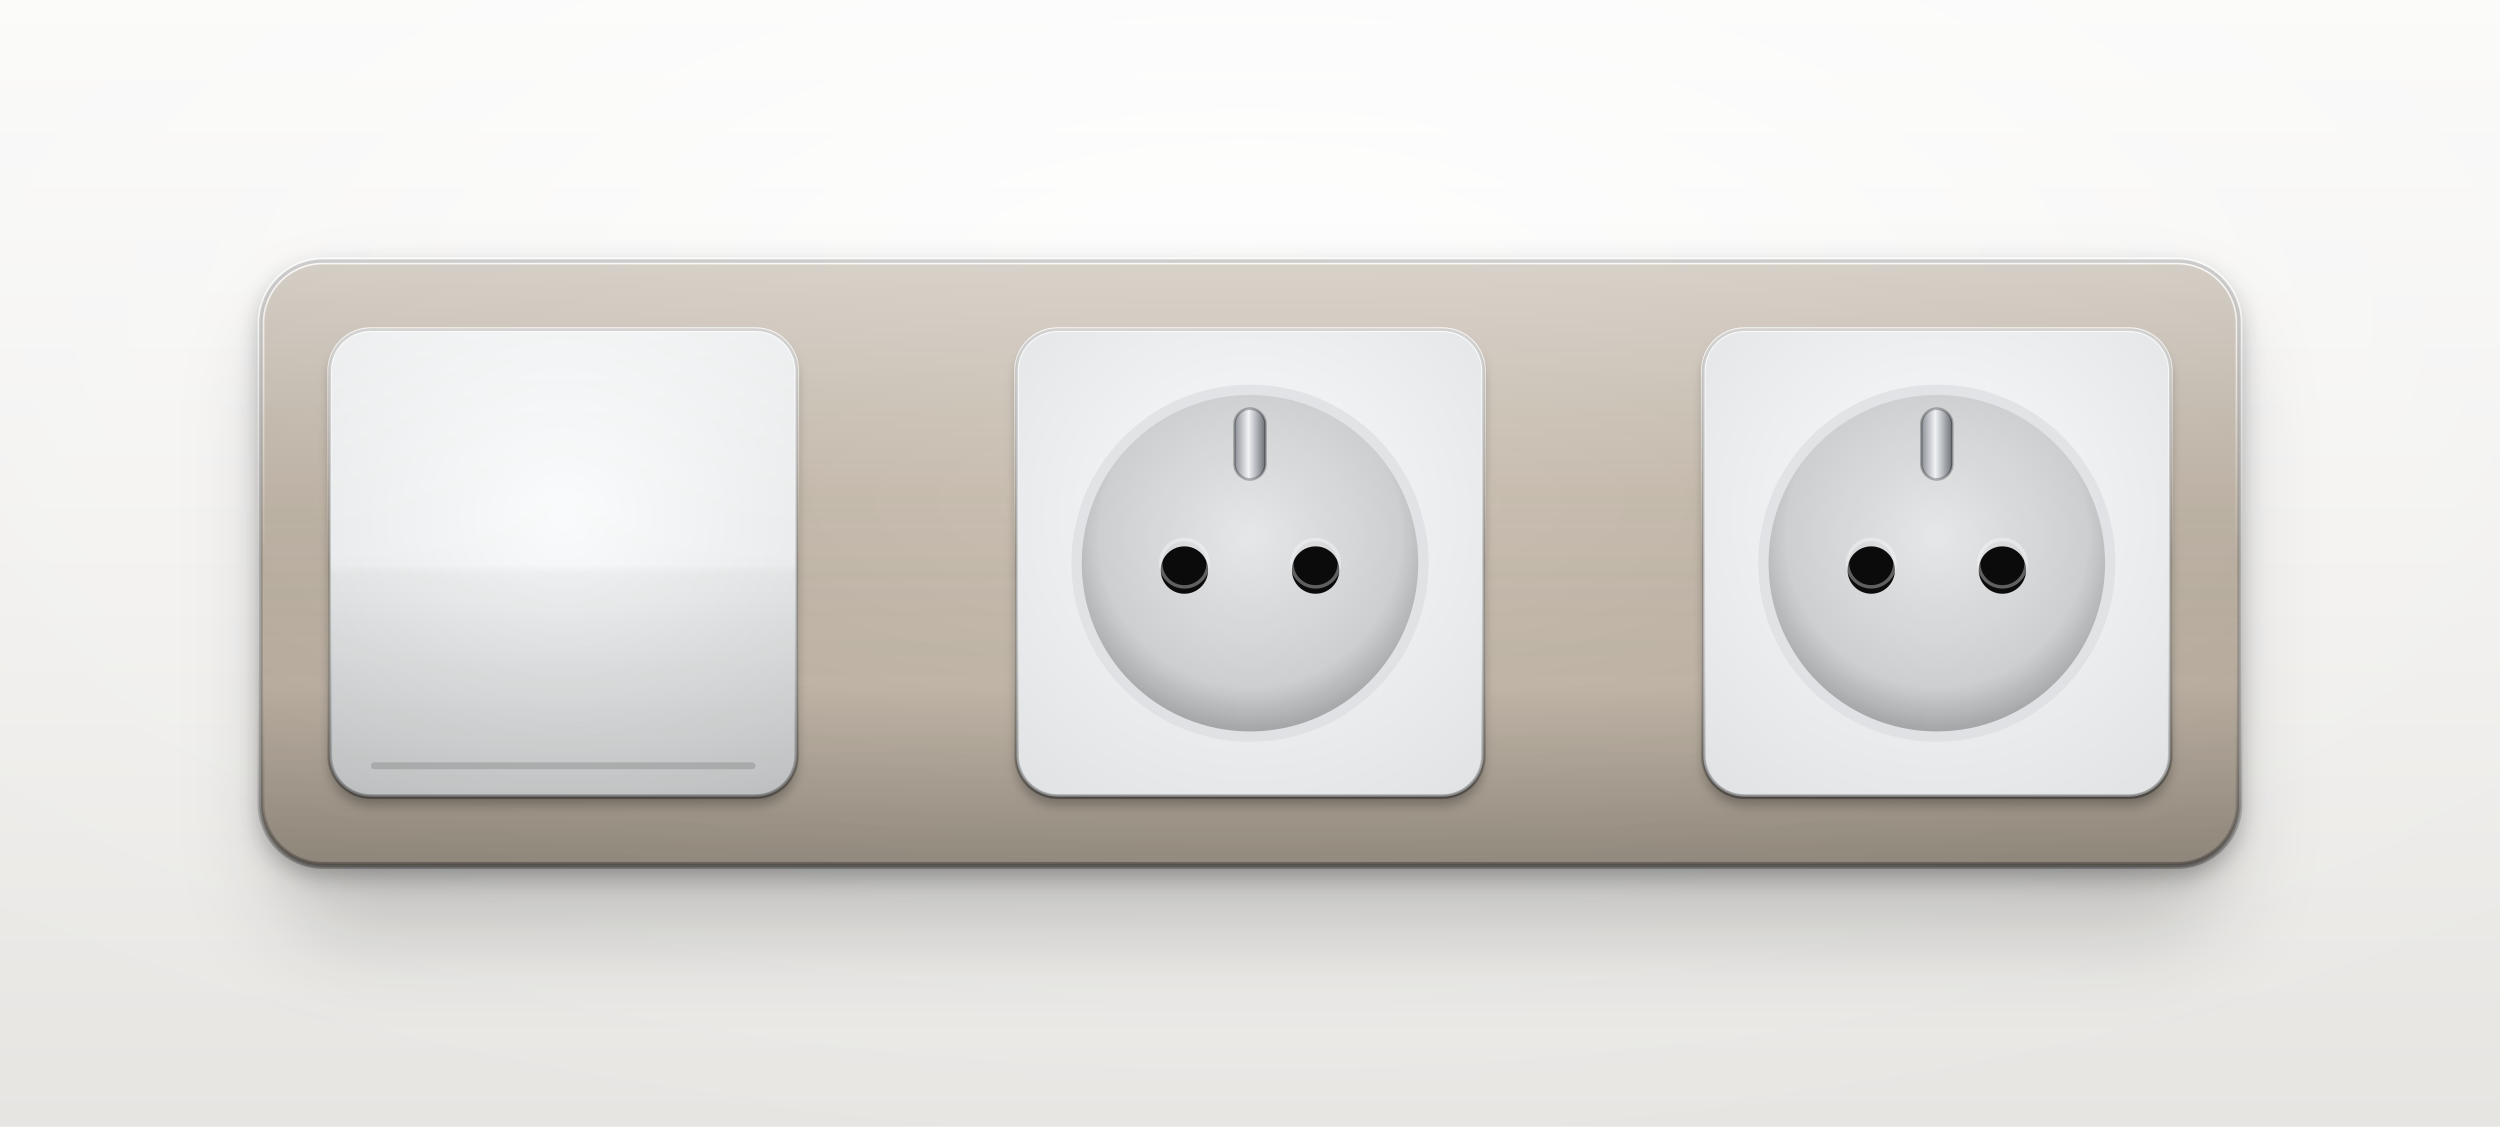
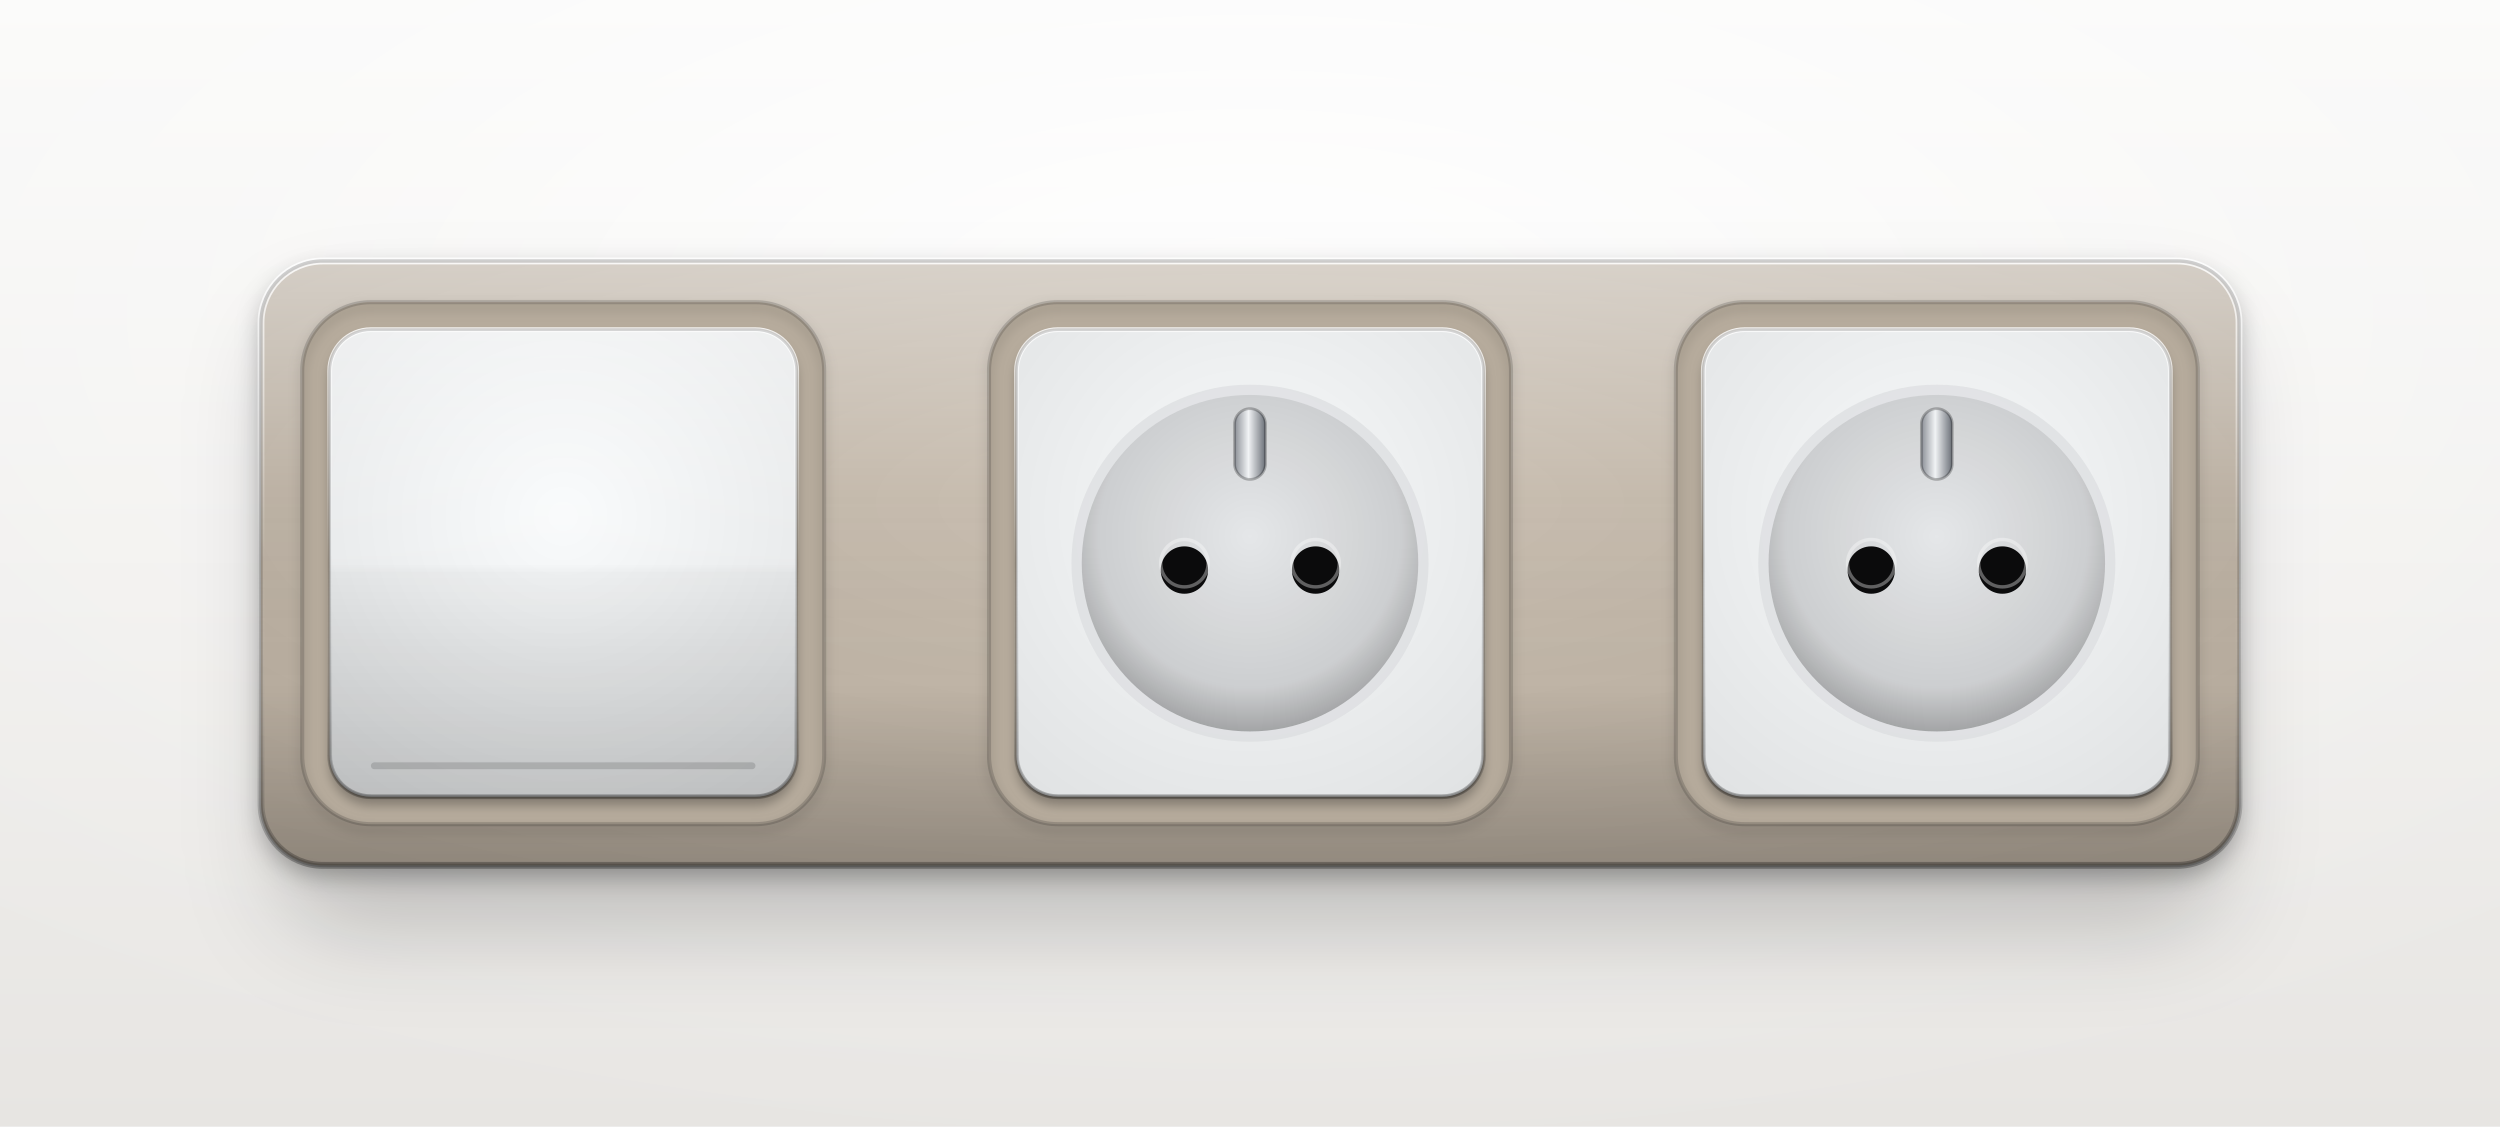
- <svg xmlns="http://www.w3.org/2000/svg" viewBox="0 0 728 328" width="728" height="328" role="img" aria-label="Zoni – Greige / bílá (244/144)" data-series="ABB|Zoni" data-color="abb-zoni-244-144" data-part="set">
+ <svg xmlns="http://www.w3.org/2000/svg" data-color="abb-zoni-244-144" data-part="set" viewBox="0 0 728 328" width="728" height="328" role="img" aria-label="Zoni – Greige / bílá (244/144)" data-shape="thin" data-material="matte" data-series="ABB|Zoni">
  <defs>
    <linearGradient id="bg" x1="0" y1="0" x2="0" y2="1">
      <stop offset="0" stop-color="#fafaf9" />
      <stop offset="1" stop-color="#e7e5e2" />
    </linearGradient>
    <radialGradient id="spot" cx="0.5" cy="0.28" r="0.75">
      <stop offset="0" stop-color="#ffffff" stop-opacity="0.95" />
      <stop offset="0.55" stop-color="#ffffff" stop-opacity="0.25" />
      <stop offset="1" stop-color="#ffffff" stop-opacity="0" />
    </radialGradient>
    <filter id="soft" x="-30%" y="-30%" width="160%" height="170%">
      <feGaussianBlur stdDeviation="14" />
    </filter>
    <filter id="contact" x="-20%" y="-20%" width="140%" height="150%">
      <feGaussianBlur stdDeviation="3.5" />
    </filter>
    <filter id="lip" x="-10%" y="-10%" width="120%" height="130%">
      <feGaussianBlur stdDeviation="1.6" />
    </filter>
    <linearGradient id="relief" x1="0" y1="0" x2="0" y2="1">
      <stop offset="0" stop-color="#ffffff" stop-opacity="0.42" />
      <stop offset="0.38" stop-color="#ffffff" stop-opacity="0.04" />
      <stop offset="0.7" stop-color="#000000" stop-opacity="0" />
      <stop offset="1" stop-color="#000000" stop-opacity="0.2" />
    </linearGradient>
    <linearGradient id="edge" x1="0" y1="0" x2="0" y2="1">
      <stop offset="0" stop-color="#ffffff" stop-opacity="0.85" />
      <stop offset="0.5" stop-color="#ffffff" stop-opacity="0" />
      <stop offset="1" stop-color="#000000" stop-opacity="0.28" />
    </linearGradient>
    <linearGradient id="rocker" x1="0" y1="0" x2="0" y2="1">
      <stop offset="0" stop-color="#ffffff" stop-opacity="0.34" />
      <stop offset="0.5" stop-color="#ffffff" stop-opacity="0.02" />
      <stop offset="0.52" stop-color="#000000" stop-opacity="0.03" />
      <stop offset="1" stop-color="#000000" stop-opacity="0.16" />
    </linearGradient>
    <linearGradient id="gloss" x1="0" y1="0" x2="1" y2="1">
      <stop offset="0" stop-color="#ffffff" stop-opacity="0.5" />
      <stop offset="0.32" stop-color="#ffffff" stop-opacity="0.08" />
      <stop offset="0.34" stop-color="#ffffff" stop-opacity="0.22" />
      <stop offset="0.5" stop-color="#ffffff" stop-opacity="0.02" />
      <stop offset="1" stop-color="#000000" stop-opacity="0.08" />
    </linearGradient>
    <linearGradient id="glass" x1="0" y1="0" x2="1" y2="1">
      <stop offset="0" stop-color="#ffffff" stop-opacity="0.55" />
-       <stop offset="0.3" stop-color="#ffffff" stop-opacity="0.1" />
-       <stop offset="0.31" stop-color="#ffffff" stop-opacity="0.32" />
-       <stop offset="0.48" stop-color="#ffffff" stop-opacity="0.03" />
-       <stop offset="1" stop-color="#000000" stop-opacity="0.22" />
+       <stop offset="0.24" stop-color="#ffffff" stop-opacity="0.1" />
+       <stop offset="0.25" stop-color="#ffffff" stop-opacity="0.42" />
+       <stop offset="0.31" stop-color="#ffffff" stop-opacity="0.34" />
+       <stop offset="0.32" stop-color="#ffffff" stop-opacity="0.05" />
+       <stop offset="0.6" stop-color="#ffffff" stop-opacity="0.02" />
+       <stop offset="1" stop-color="#000000" stop-opacity="0.24" />
    </linearGradient>
    <linearGradient id="metal" x1="0" y1="0" x2="1" y2="0">
      <stop offset="0" stop-color="#000000" stop-opacity="0.14" />
      <stop offset="0.15" stop-color="#ffffff" stop-opacity="0.32" />
      <stop offset="0.32" stop-color="#000000" stop-opacity="0.14" />
      <stop offset="0.5" stop-color="#ffffff" stop-opacity="0.32" />
      <stop offset="0.68" stop-color="#000000" stop-opacity="0.14" />
      <stop offset="0.85" stop-color="#ffffff" stop-opacity="0.32" />
      <stop offset="1" stop-color="#000000" stop-opacity="0.14" />
    </linearGradient>
    <pattern id="brushed" width="6" height="3" patternUnits="userSpaceOnUse">
      <path d="M0 1.5 H6" stroke="#ffffff" stroke-opacity="0.18" stroke-width="0.6" />
    </pattern>
    <radialGradient id="soft-touch" cx="0.5" cy="0.4" r="0.8">
      <stop offset="0" stop-color="#ffffff" stop-opacity="0.1" />
      <stop offset="1" stop-color="#000000" stop-opacity="0.1" />
    </radialGradient>
+     <filter id="grain" x="0" y="0" width="100%" height="100%">
+       <feTurbulence type="fractalNoise" baseFrequency="0.85" numOctaves="2" seed="7" result="noise" />
+       <feColorMatrix in="noise" type="matrix" values="0 0 0 0 0  0 0 0 0 0  0 0 0 0 0  0 0 0 0.55 -0.12" />
+     </filter>
+     <pattern id="pores" width="18" height="18" patternUnits="userSpaceOnUse">
+       <circle cx="3" cy="4" r="1.1" fill="#000000" fill-opacity="0.22" />
+       <circle cx="12" cy="9" r="0.8" fill="#000000" fill-opacity="0.18" />
+       <circle cx="7" cy="15" r="1.3" fill="#000000" fill-opacity="0.14" />
+       <circle cx="15" cy="2" r="0.6" fill="#ffffff" fill-opacity="0.3" />
+     </pattern>
+     <pattern id="slate" width="220" height="26" patternUnits="userSpaceOnUse">
+       <path d="M0 5 C50 2 120 9 220 4" fill="none" stroke="#ffffff" stroke-opacity="0.12" stroke-width="2.2" />
+       <path d="M0 13 C70 16 140 10 220 14" fill="none" stroke="#000000" stroke-opacity="0.22" stroke-width="3.2" />
+       <path d="M0 21 C60 19 150 24 220 20" fill="none" stroke="#ffffff" stroke-opacity="0.07" stroke-width="1.6" />
+     </pattern>
+     <pattern id="paper" width="14" height="10" patternUnits="userSpaceOnUse">
+       <path d="M0 2 L9 3.5 M3 7 L13 6 M1 9.5 L6 8.6" stroke="#000000" stroke-opacity="0.16" stroke-width="0.7" />
+       <path d="M5 1 L12 2.2" stroke="#ffffff" stroke-opacity="0.14" stroke-width="0.6" />
+     </pattern>
+     <pattern id="wood" width="80" height="22" patternUnits="userSpaceOnUse">
+       <path d="M0 5 C20 1 40 9 80 4 M0 13 C24 10 52 17 80 12 M0 19 C30 17 50 22 80 18" fill="none" stroke="#000000" stroke-opacity="0.24" stroke-width="1.4" />
+       <path d="M0 9 C26 6 46 12 80 8" fill="none" stroke="#ffffff" stroke-opacity="0.12" stroke-width="1" />
+     </pattern>
+     <radialGradient id="porcelain" cx="0.34" cy="0.28" r="0.85">
+       <stop offset="0" stop-color="#ffffff" stop-opacity="0.75" />
+       <stop offset="0.45" stop-color="#ffffff" stop-opacity="0.08" />
+       <stop offset="1" stop-color="#000000" stop-opacity="0.2" />
+     </radialGradient>
    <radialGradient id="well" cx="0.5" cy="0.42" r="0.6">
      <stop offset="0" stop-color="#000000" stop-opacity="0.04" />
      <stop offset="0.75" stop-color="#000000" stop-opacity="0.14" />
      <stop offset="1" stop-color="#000000" stop-opacity="0.34" />
+     </radialGradient>
+     <radialGradient id="cavity" cx="0.5" cy="0.36" r="0.62">
+       <stop offset="0" stop-color="#000000" stop-opacity="0.08" />
+       <stop offset="0.6" stop-color="#000000" stop-opacity="0.22" />
+       <stop offset="1" stop-color="#000000" stop-opacity="0.55" />
    </radialGradient>
    <linearGradient id="pin" x1="0" y1="0" x2="1" y2="0">
      <stop offset="0" stop-color="#8b8f96" />
      <stop offset="0.45" stop-color="#f1f3f5" />
      <stop offset="1" stop-color="#6b7078" />
    </linearGradient>
    <linearGradient id="chrome" x1="0" y1="0" x2="1" y2="1">
      <stop offset="0" stop-color="#f4f4f5" />
      <stop offset="0.5" stop-color="#9ca3af" />
      <stop offset="1" stop-color="#e4e4e7" />
    </linearGradient>
    <radialGradient id="convex" cx="0.5" cy="0.3" r="0.8">
      <stop offset="0" stop-color="#ffffff" stop-opacity="0.4" />
      <stop offset="0.65" stop-color="#ffffff" stop-opacity="0" />
      <stop offset="1" stop-color="#000000" stop-opacity="0.18" />
    </radialGradient>
+     <linearGradient id="smoke" x1="0" y1="0" x2="0" y2="1">
+       <stop offset="0" stop-color="#52525b" stop-opacity="0.55" />
+       <stop offset="1" stop-color="#18181b" stop-opacity="0.72" />
+     </linearGradient>
  </defs>
  <rect width="728" height="328" fill="url(#bg)" />
  <rect width="728" height="328" fill="url(#spot)" />
  <rect x="82" y="94" width="564" height="176" rx="18" fill="#000000" opacity="0.2" filter="url(#soft)" />
  <rect x="76" y="79" width="576" height="176" rx="18" fill="#000000" opacity="0.3" filter="url(#contact)" />
  <rect x="76" y="76" width="576" height="176" rx="18" fill="#c4b8a8" />
  <rect x="76" y="76" width="576" height="176" rx="18" fill="url(#soft-touch)" />
  <rect x="76" y="76" width="576" height="176" rx="18" fill="url(#relief)" />
  <rect x="76" y="76" width="576" height="176" rx="18" fill="none" stroke="url(#edge)" stroke-width="2" />
  <rect x="76" y="76" width="576" height="176" rx="18" fill="none" stroke="#000000" stroke-opacity="0.18" stroke-width="1" />
  <g data-part="switch">
+     <rect x="88" y="88" width="152" height="152" rx="20" fill="#b6ab9c" />
+     <rect x="88" y="88" width="152" height="152" rx="20" fill="none" stroke="#000000" stroke-opacity="0.16" stroke-width="1.2" />
+     <rect x="88" y="89.5" width="152" height="152" rx="20" fill="none" stroke="#000000" stroke-opacity="0.12" stroke-width="2" filter="url(#lip)" data-part="recess" />
    <rect x="96" y="98.5" width="136" height="136" rx="12" fill="#000000" opacity="0.28" filter="url(#lip)" />
    <rect x="96" y="96" width="136" height="136" rx="12" fill="#f8fafc" />
    <rect x="96" y="96" width="136" height="136" rx="12" fill="url(#soft-touch)" />
    <rect x="96" y="96" width="136" height="136" rx="12" fill="url(#rocker)" />
    <rect x="108" y="222" width="112" height="2" rx="1" fill="#000000" opacity="0.14" />
    <rect x="96" y="96" width="136" height="136" rx="12" fill="none" stroke="url(#edge)" stroke-width="1.4" />
    <rect x="96" y="96" width="136" height="136" rx="12" fill="none" stroke="#000000" stroke-opacity="0.16" stroke-width="0.8" />
  </g>
  <g data-part="socket">
+     <rect x="288" y="88" width="152" height="152" rx="20" fill="#b6ab9c" />
+     <rect x="288" y="88" width="152" height="152" rx="20" fill="none" stroke="#000000" stroke-opacity="0.16" stroke-width="1.2" />
+     <rect x="288" y="89.5" width="152" height="152" rx="20" fill="none" stroke="#000000" stroke-opacity="0.12" stroke-width="2" filter="url(#lip)" data-part="recess" />
    <rect x="296" y="98.5" width="136" height="136" rx="12" fill="#000000" opacity="0.28" filter="url(#lip)" />
    <rect x="296" y="96" width="136" height="136" rx="12" fill="#f8fafc" />
    <rect x="296" y="96" width="136" height="136" rx="12" fill="url(#soft-touch)" />
    <circle cx="364" cy="164" r="52" fill="#dadcde" opacity="0.65" />
    <circle cx="364" cy="164" r="49" fill="#eef0f2" />
    <circle cx="364" cy="164" r="49" fill="url(#well)" />
    <circle cx="344.9" cy="166" r="6.9" fill="#0b0b0c" />
    <circle cx="344.9" cy="164" r="6.9" fill="none" stroke="#ffffff" stroke-opacity="0.35" stroke-width="1" />
    <circle cx="383.1" cy="166" r="6.9" fill="#0b0b0c" />
    <circle cx="383.1" cy="164" r="6.9" fill="none" stroke="#ffffff" stroke-opacity="0.35" stroke-width="1" />
    <rect x="359.5" y="119" width="9" height="20.6" rx="4.5" fill="url(#pin)" />
    <rect x="359.5" y="119" width="9" height="20.6" rx="4.5" fill="none" stroke="#000000" stroke-opacity="0.25" stroke-width="0.8" />
    <rect x="296" y="96" width="136" height="136" rx="12" fill="none" stroke="url(#edge)" stroke-width="1.4" />
    <rect x="296" y="96" width="136" height="136" rx="12" fill="none" stroke="#000000" stroke-opacity="0.16" stroke-width="0.8" />
  </g>
  <g data-part="socket">
+     <rect x="488" y="88" width="152" height="152" rx="20" fill="#b6ab9c" />
+     <rect x="488" y="88" width="152" height="152" rx="20" fill="none" stroke="#000000" stroke-opacity="0.16" stroke-width="1.2" />
+     <rect x="488" y="89.5" width="152" height="152" rx="20" fill="none" stroke="#000000" stroke-opacity="0.12" stroke-width="2" filter="url(#lip)" data-part="recess" />
    <rect x="496" y="98.5" width="136" height="136" rx="12" fill="#000000" opacity="0.28" filter="url(#lip)" />
    <rect x="496" y="96" width="136" height="136" rx="12" fill="#f8fafc" />
    <rect x="496" y="96" width="136" height="136" rx="12" fill="url(#soft-touch)" />
    <circle cx="564" cy="164" r="52" fill="#dadcde" opacity="0.65" />
    <circle cx="564" cy="164" r="49" fill="#eef0f2" />
    <circle cx="564" cy="164" r="49" fill="url(#well)" />
    <circle cx="544.9" cy="166" r="6.9" fill="#0b0b0c" />
    <circle cx="544.9" cy="164" r="6.9" fill="none" stroke="#ffffff" stroke-opacity="0.35" stroke-width="1" />
    <circle cx="583.1" cy="166" r="6.9" fill="#0b0b0c" />
    <circle cx="583.1" cy="164" r="6.9" fill="none" stroke="#ffffff" stroke-opacity="0.35" stroke-width="1" />
    <rect x="559.5" y="119" width="9" height="20.6" rx="4.5" fill="url(#pin)" />
    <rect x="559.5" y="119" width="9" height="20.6" rx="4.5" fill="none" stroke="#000000" stroke-opacity="0.25" stroke-width="0.8" />
    <rect x="496" y="96" width="136" height="136" rx="12" fill="none" stroke="url(#edge)" stroke-width="1.4" />
    <rect x="496" y="96" width="136" height="136" rx="12" fill="none" stroke="#000000" stroke-opacity="0.16" stroke-width="0.8" />
  </g>
</svg>
